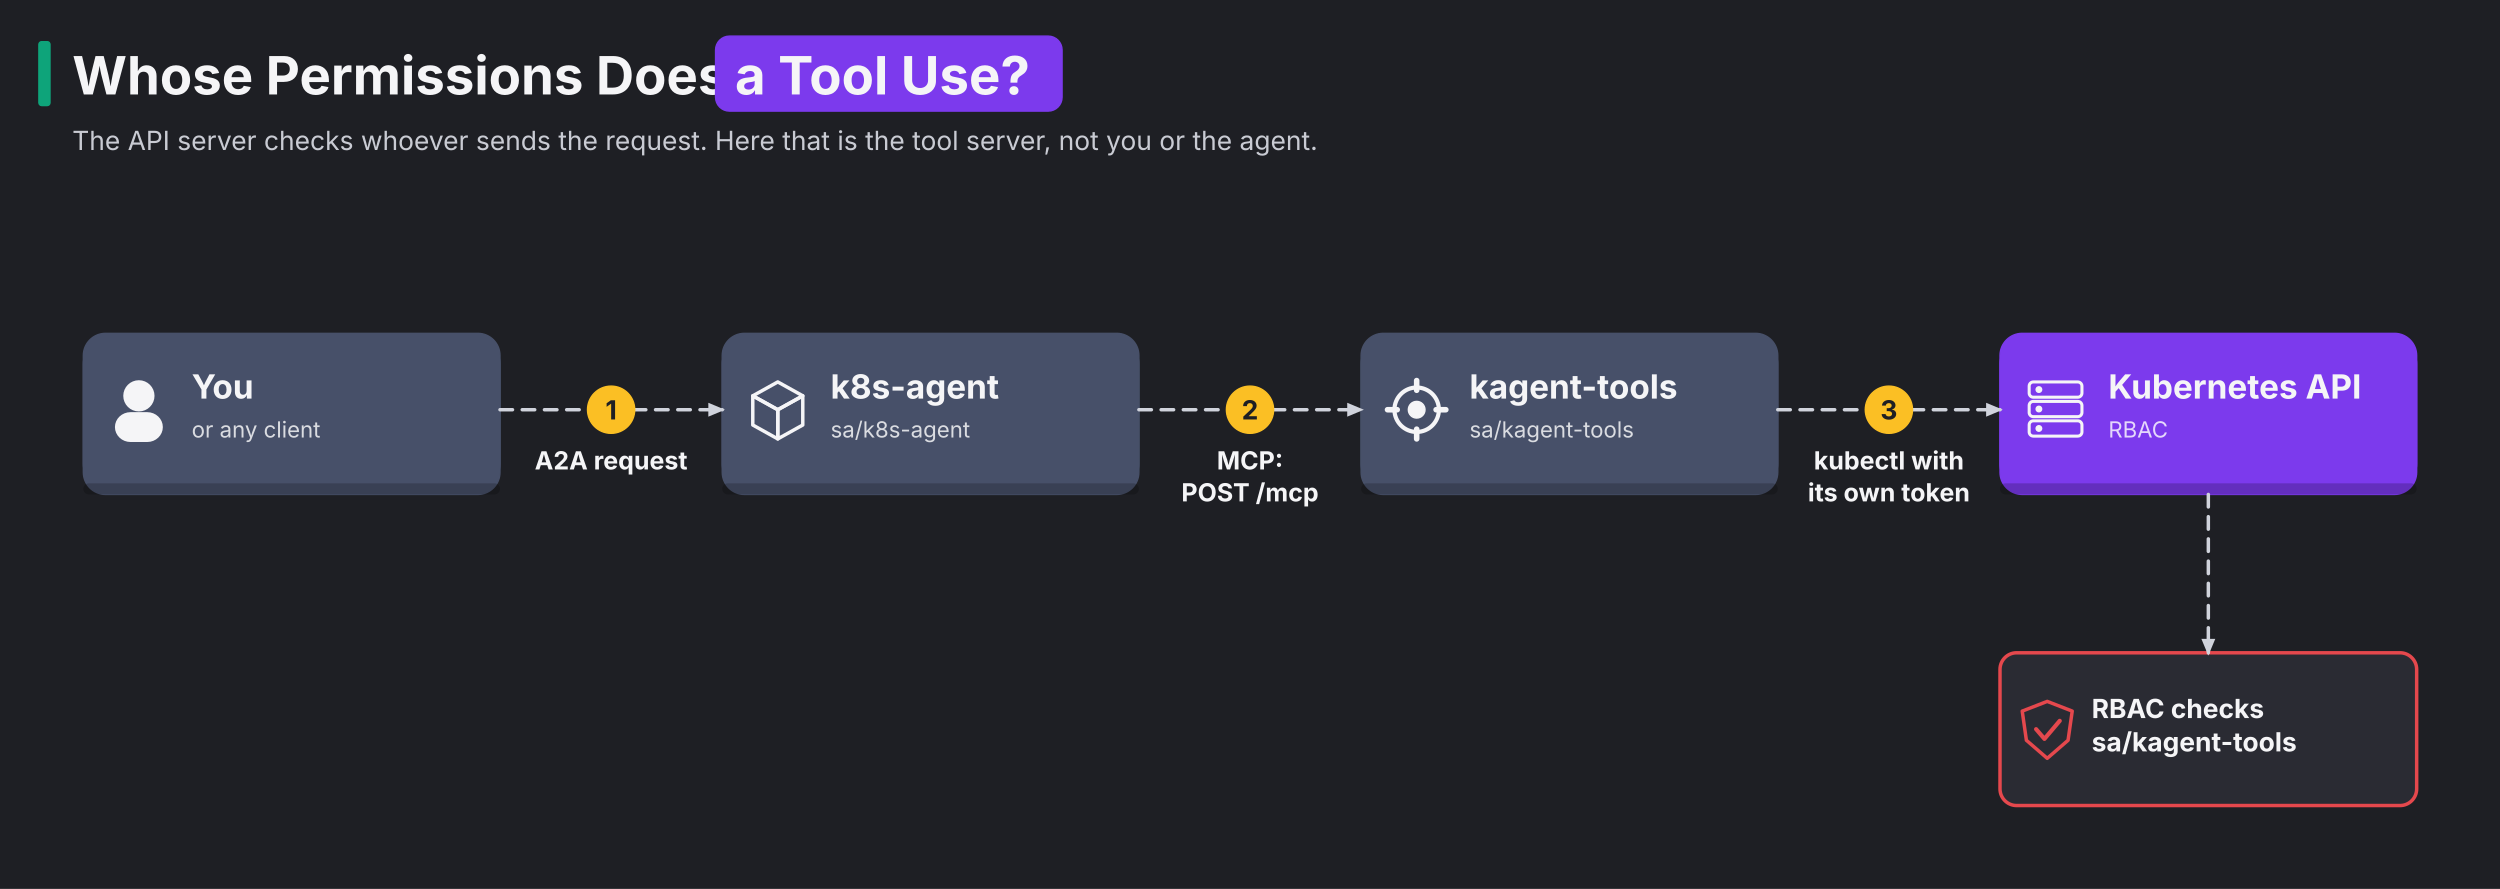
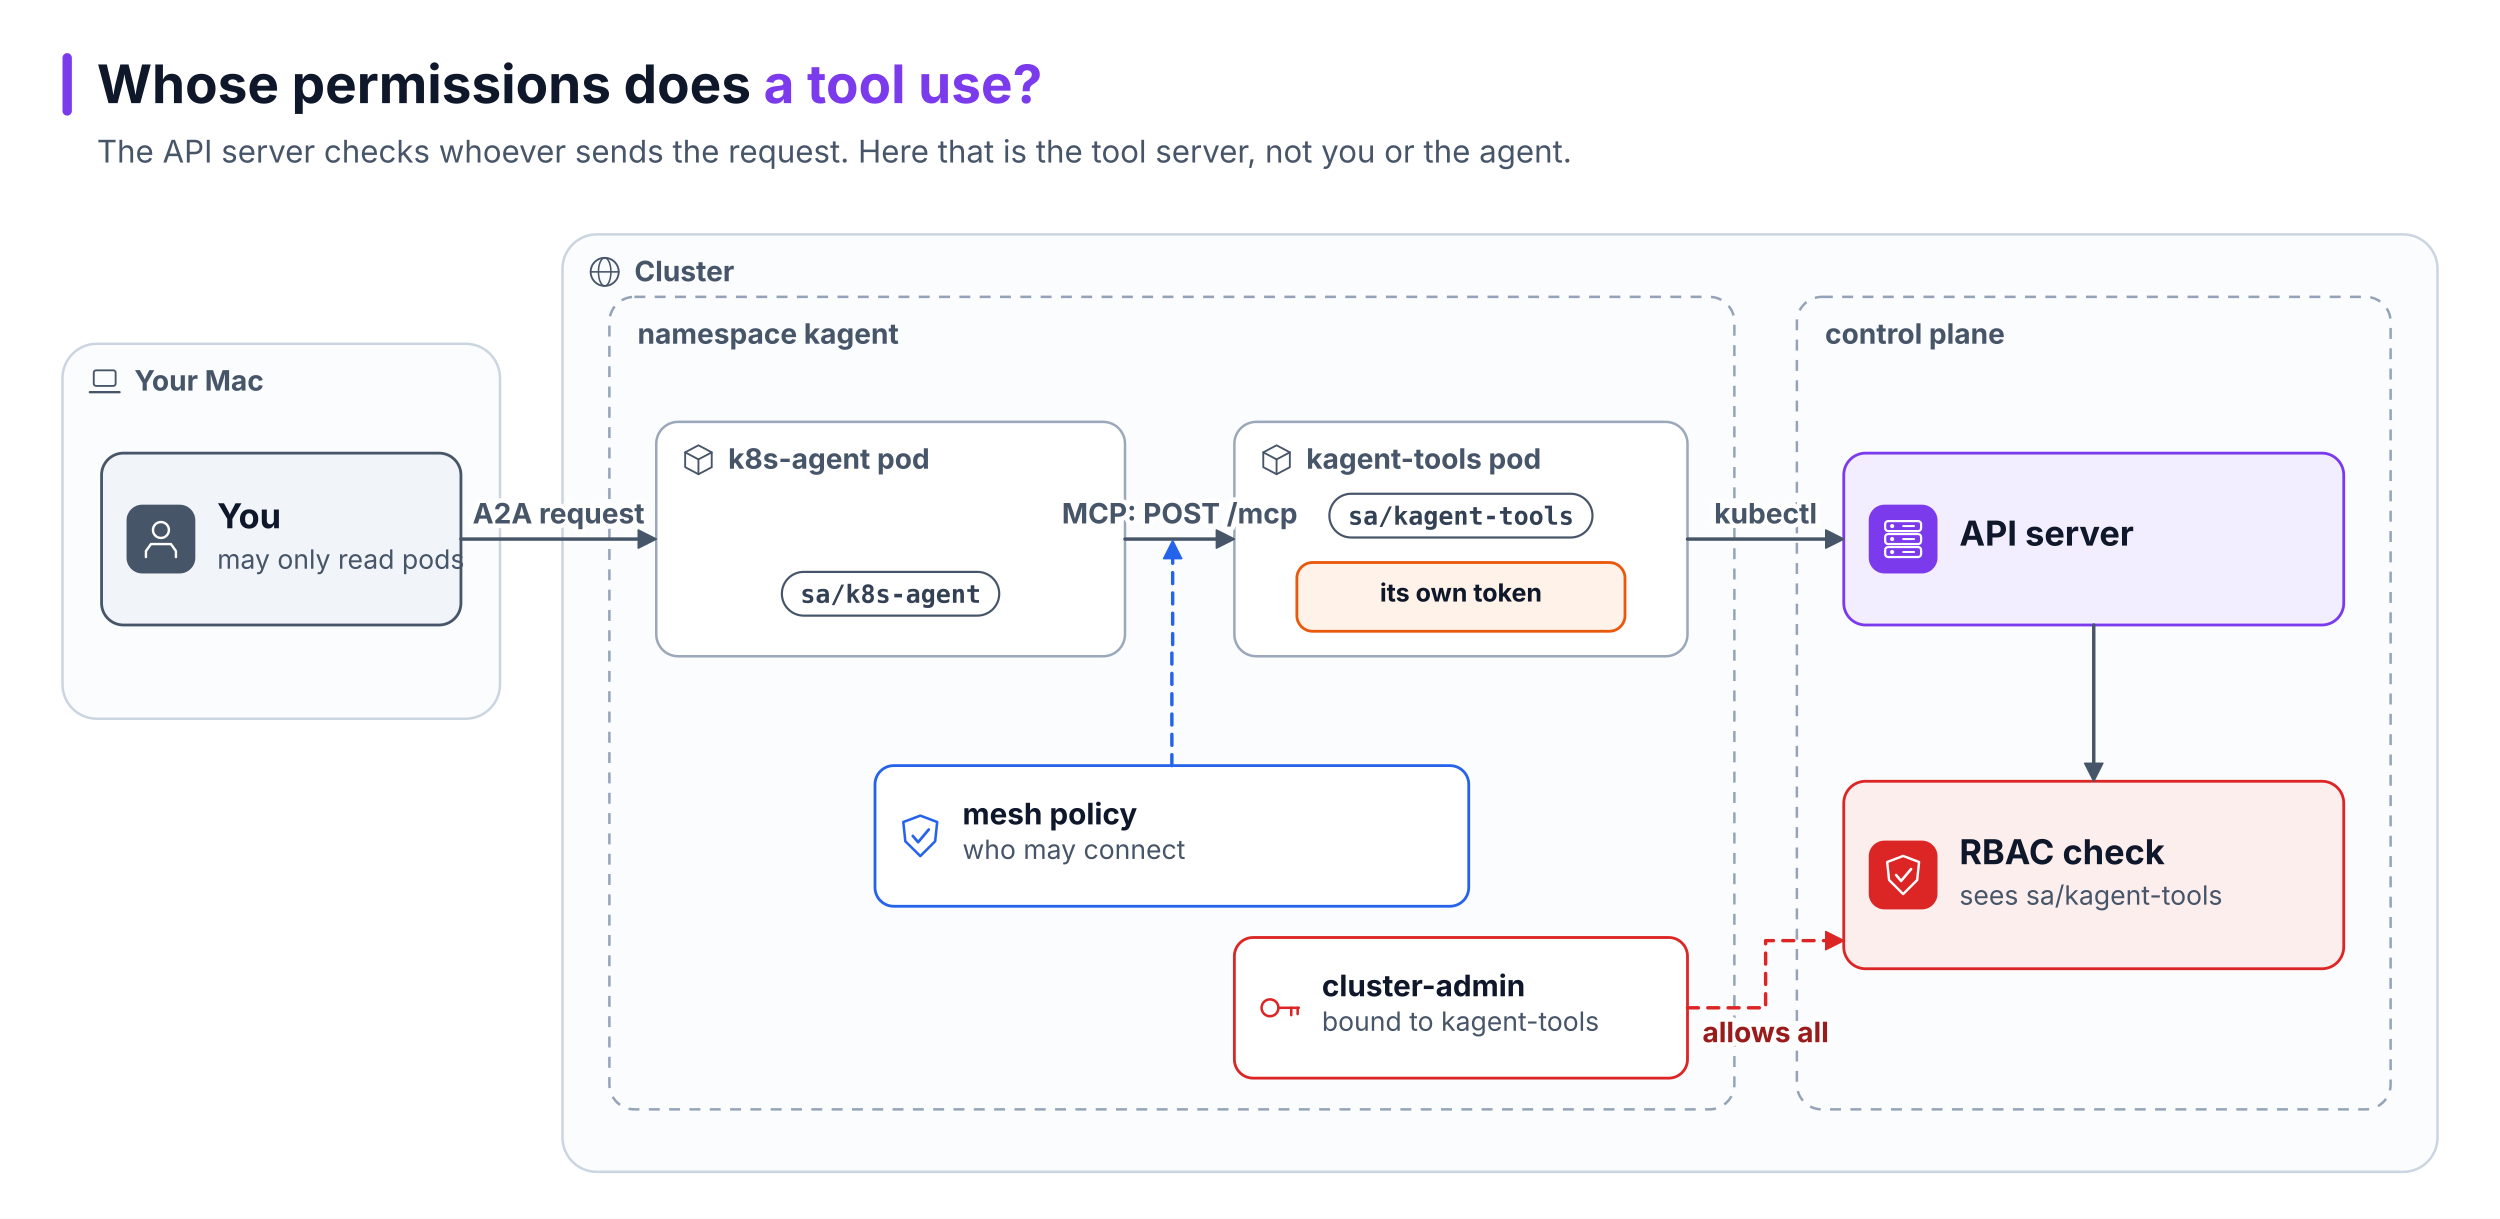
- <svg xmlns="http://www.w3.org/2000/svg" width="1800" height="640" viewBox="0 0 1800 640" font-family="Inter, -apple-system, 'Segoe UI', Helvetica, Arial, sans-serif">
-   <rect width="1800" height="640" fill="#1e1f24" />
-   <defs>
-     <marker id="h" markerWidth="12" markerHeight="10" refX="10" refY="5" orient="auto" markerUnits="userSpaceOnUse">
-       <path d="M0,0 L12,5 L0,10 z" fill="#d0d3dc" />
-     </marker>
-   </defs>
-   <rect x="28.0" y="30.0" width="8.0" height="46.0" rx="2" fill="#0ea47a" stroke="#0ea47a" stroke-width="1" />
-   <text x="52.0" y="68.0" font-size="38" fill="#f5f5f7" font-weight="700" text-anchor="start">Whose Permissions Does</text>
-   <rect x="515.2" y="26.0" width="249.5" height="54.0" rx="10" fill="#7c3aed" stroke="#7c3aed" stroke-width="1" />
-   <text x="529.2" y="68.0" font-size="38" fill="#f5f5f7" font-weight="700" text-anchor="start">a Tool Use?</text>
-   <text x="52.0" y="108.0" font-size="19" fill="#c9cbd3" text-anchor="start">The API server checks whoever sends the request. Here that is the tool server, not you or the agent.</text>
-   <rect x="60.0" y="246.0" width="300.0" height="110.0" rx="16" fill="#475069" stroke="#475069" stroke-width="1" />
-   <rect x="60.0" y="240.0" width="300.0" height="110.0" rx="16" fill="#475069" stroke="#475069" stroke-width="1" />
-   <rect x="60.0" y="348.0" width="300.0" height="8.0" rx="4" fill="#00000033" stroke="#00000033" stroke-width="0" />
-   <ellipse cx="100.0" cy="285.0" rx="10" ry="10" fill="#f5f5f7" stroke="#f5f5f7" stroke-width="2.5" />
-   <rect x="84.0" y="298.0" width="32.0" height="19.0" rx="10" fill="#f5f5f7" stroke="#f5f5f7" stroke-width="2.5" />
-   <text x="138.0" y="287.0" font-size="24" fill="#f5f5f7" font-weight="700" text-anchor="start">You</text>
-   <text x="138.0" y="315.0" font-size="16" fill="#ffffffcc" text-anchor="start">or any client</text>
-   <rect x="520.0" y="246.0" width="300.0" height="110.0" rx="16" fill="#475069" stroke="#475069" stroke-width="1" />
-   <rect x="520.0" y="240.0" width="300.0" height="110.0" rx="16" fill="#475069" stroke="#475069" stroke-width="1" />
-   <rect x="520.0" y="348.0" width="300.0" height="8.0" rx="4" fill="#00000033" stroke="#00000033" stroke-width="0" />
-   <polygon points="560.0,275.0 578.0,285.0 560.0,295.0 542.0,285.0" fill="none" stroke="#f5f5f7" stroke-width="2.5" stroke-linejoin="round" />
-   <polygon points="542.0,285.0 560.0,295.0 560.0,316.0 542.0,306.0" fill="none" stroke="#f5f5f7" stroke-width="2.5" stroke-linejoin="round" />
-   <polygon points="578.0,285.0 560.0,295.0 560.0,316.0 578.0,306.0" fill="none" stroke="#f5f5f7" stroke-width="2.5" stroke-linejoin="round" />
-   <text x="598.0" y="287.0" font-size="24" fill="#f5f5f7" font-weight="700" text-anchor="start">k8s-agent</text>
-   <text x="598.0" y="315.0" font-size="16" fill="#ffffffcc" text-anchor="start">sa/k8s-agent</text>
-   <rect x="980.0" y="246.0" width="300.0" height="110.0" rx="16" fill="#475069" stroke="#475069" stroke-width="1" />
-   <rect x="980.0" y="240.0" width="300.0" height="110.0" rx="16" fill="#475069" stroke="#475069" stroke-width="1" />
-   <rect x="980.0" y="348.0" width="300.0" height="8.0" rx="4" fill="#00000033" stroke="#00000033" stroke-width="0" />
-   <ellipse cx="1020.0" cy="295.0" rx="16" ry="16" fill="none" stroke="#f5f5f7" stroke-width="3" />
-   <ellipse cx="1020.0" cy="295.0" rx="6" ry="6" fill="#f5f5f7" stroke="#f5f5f7" stroke-width="1" />
-   <polyline points="1020.0,274.0 1020.0,281.0" fill="none" stroke="#f5f5f7" stroke-width="4" stroke-linecap="round" stroke-linejoin="round" />
-   <polyline points="1020.0,309.0 1020.0,316.0" fill="none" stroke="#f5f5f7" stroke-width="4" stroke-linecap="round" stroke-linejoin="round" />
-   <polyline points="999.0,295.0 1006.0,295.0" fill="none" stroke="#f5f5f7" stroke-width="4" stroke-linecap="round" stroke-linejoin="round" />
-   <polyline points="1034.0,295.0 1041.0,295.0" fill="none" stroke="#f5f5f7" stroke-width="4" stroke-linecap="round" stroke-linejoin="round" />
-   <text x="1058.0" y="287.0" font-size="24" fill="#f5f5f7" font-weight="700" text-anchor="start">kagent-tools</text>
-   <text x="1058.0" y="315.0" font-size="16" fill="#ffffffcc" text-anchor="start">sa/kagent-tools</text>
-   <rect x="1440.0" y="246.0" width="300.0" height="110.0" rx="16" fill="#7c3aed" stroke="#7c3aed" stroke-width="1" />
-   <rect x="1440.0" y="240.0" width="300.0" height="110.0" rx="16" fill="#7c3aed" stroke="#7c3aed" stroke-width="1" />
-   <rect x="1440.0" y="348.0" width="300.0" height="8.0" rx="4" fill="#00000033" stroke="#00000033" stroke-width="0" />
-   <rect x="1461.0" y="275.0" width="38.0" height="11.0" rx="3" fill="none" stroke="#f5f5f7" stroke-width="2.2" />
-   <ellipse cx="1468.0" cy="280.5" rx="2" ry="2" fill="#f5f5f7" stroke="#f5f5f7" stroke-width="1" />
-   <rect x="1461.0" y="289.0" width="38.0" height="11.0" rx="3" fill="none" stroke="#f5f5f7" stroke-width="2.2" />
-   <ellipse cx="1468.0" cy="294.5" rx="2" ry="2" fill="#f5f5f7" stroke="#f5f5f7" stroke-width="1" />
-   <rect x="1461.0" y="303.0" width="38.0" height="11.0" rx="3" fill="none" stroke="#f5f5f7" stroke-width="2.2" />
-   <ellipse cx="1468.0" cy="308.5" rx="2" ry="2" fill="#f5f5f7" stroke="#f5f5f7" stroke-width="1" />
-   <text x="1518.0" y="287.0" font-size="24" fill="#f5f5f7" font-weight="700" text-anchor="start">Kubernetes API</text>
-   <text x="1518.0" y="315.0" font-size="16" fill="#ffffffcc" text-anchor="start">RBAC</text>
-   <polyline points="360.0,295.0 520.0,295.0" fill="none" stroke="#d0d3dc" stroke-width="2.5" stroke-linecap="round" stroke-linejoin="round" stroke-dasharray="9 7" marker-end="url(#h)" />
-   <ellipse cx="440.0" cy="295.0" rx="17" ry="17" fill="#fbbf24" stroke="#fbbf24" stroke-width="1" />
-   <text x="440.0" y="302.0" font-size="19" fill="#1e1f24" font-weight="700" text-anchor="middle">1</text>
-   <text x="440.0" y="338.0" font-size="18" fill="#f5f5f7" font-weight="700" text-anchor="middle">A2A request</text>
-   <polyline points="820.0,295.0 980.0,295.0" fill="none" stroke="#d0d3dc" stroke-width="2.5" stroke-linecap="round" stroke-linejoin="round" stroke-dasharray="9 7" marker-end="url(#h)" />
-   <ellipse cx="900.0" cy="295.0" rx="17" ry="17" fill="#fbbf24" stroke="#fbbf24" stroke-width="1" />
-   <text x="900.0" y="302.0" font-size="19" fill="#1e1f24" font-weight="700" text-anchor="middle">2</text>
-   <text x="900.0" y="338.0" font-size="18" fill="#f5f5f7" font-weight="700" text-anchor="middle">MCP:</text>
-   <text x="900.0" y="361.0" font-size="18" fill="#f5f5f7" font-weight="700" text-anchor="middle">POST /mcp</text>
-   <polyline points="1280.0,295.0 1440.0,295.0" fill="none" stroke="#d0d3dc" stroke-width="2.5" stroke-linecap="round" stroke-linejoin="round" stroke-dasharray="9 7" marker-end="url(#h)" />
-   <ellipse cx="1360.0" cy="295.0" rx="17" ry="17" fill="#fbbf24" stroke="#fbbf24" stroke-width="1" />
-   <text x="1360.0" y="302.0" font-size="19" fill="#1e1f24" font-weight="700" text-anchor="middle">3</text>
-   <text x="1360.0" y="338.0" font-size="18" fill="#f5f5f7" font-weight="700" text-anchor="middle">kubectl with</text>
-   <text x="1360.0" y="361.0" font-size="18" fill="#f5f5f7" font-weight="700" text-anchor="middle">its own token</text>
-   <rect x="1440.0" y="470.0" width="300.0" height="110.0" rx="12" fill="#2a2b33" stroke="#e5484d" stroke-width="2.5" />
-   <polygon points="1474.0,505.0 1492.0,512.0 1489.0,533.0 1474.0,546.0 1459.0,533.0 1456.0,512.0" fill="none" stroke="#e5484d" stroke-width="2.5" stroke-linejoin="round" />
-   <polyline points="1466.0,525.0 1472.0,532.0 1483.0,519.0" fill="none" stroke="#e5484d" stroke-width="3" stroke-linecap="round" stroke-linejoin="round" />
-   <text x="1506.0" y="517.0" font-size="19" fill="#f5f5f7" font-weight="700" text-anchor="start">RBAC checks</text>
-   <text x="1506.0" y="541.0" font-size="19" fill="#f5f5f7" font-weight="700" text-anchor="start">sa/kagent-tools</text>
-   <polyline points="1590.0,356.0 1590.0,470.0" fill="none" stroke="#d0d3dc" stroke-width="2.5" stroke-linecap="round" stroke-linejoin="round" stroke-dasharray="9 7" marker-end="url(#h)" />
+ <svg xmlns="http://www.w3.org/2000/svg" width="1600" height="780" viewBox="0 0 1600 780" font-family="Inter, -apple-system, 'Segoe UI', Helvetica, Arial, sans-serif">
+   <rect width="1600" height="780" fill="#ffffff" />
+   <rect x="40.0" y="34.0" width="6.0" height="40.0" rx="3.0" fill="#7c3aed" stroke="none" />
+   <text x="62" y="66" font-size="34" font-weight="700" fill="#0f172a">Whose permissions does <tspan fill="#7c3aed">a tool use?</tspan>
+   </text>
+   <text x="62.0" y="104.0" font-size="20.0" fill="#475569" text-anchor="start">The API server checks whoever sends the request. Here that is the tool server, not you or the agent.</text>
+   <rect x="40.0" y="220.0" width="280.0" height="240.0" rx="22.0" fill="#fbfcfe" stroke="#cbd5e1" stroke-width="1.6" />
+   <rect x="60.0" y="237.0" width="14.0" height="10.0" rx="1.5" fill="none" stroke="#475569" stroke-width="1.2" />
+   <polyline points="57.5,251.0 76.5,251.0" fill="none" stroke="#475569" stroke-width="1.50" stroke-linecap="round" stroke-linejoin="round" />
+   <text x="86.0" y="250.0" font-size="18.0" fill="#475569" font-weight="700" text-anchor="start">Your Mac</text>
+   <rect x="65.0" y="290.0" width="230.0" height="110.0" rx="14.0" fill="#f1f4f8" stroke="#475569" stroke-width="1.8" />
+   <rect x="81.0" y="323.0" width="44.0" height="44.0" rx="10.0" fill="#475569" stroke="none" />
+   <ellipse cx="103.0" cy="339.2" rx="5.1" ry="5.1" fill="none" stroke="#ffffff" stroke-width="1.54" />
+   <polyline points="93.4,356.5 93.4,352.7 96.6,348.2 109.4,348.2 112.6,352.7 112.6,356.5" fill="none" stroke="#ffffff" stroke-width="1.54" stroke-linecap="round" stroke-linejoin="round" />
+   <text x="139.0" y="338.1" font-size="22.0" fill="#0f172a" font-weight="700" text-anchor="start">You</text>
+   <text x="139.0" y="364.0" font-size="17.0" fill="#475569" text-anchor="start">may only read pods</text>
+   <rect x="360.0" y="150.0" width="1200.0" height="600.0" rx="22.0" fill="#fbfcfe" stroke="#cbd5e1" stroke-width="1.6" />
+   <ellipse cx="387.0" cy="174.0" rx="9.0" ry="9.0" fill="none" stroke="#475569" stroke-width="1.20" />
+   <ellipse cx="387.0" cy="174.0" rx="4.0" ry="9.0" fill="none" stroke="#475569" stroke-width="1.00" />
+   <polyline points="378.0,174.0 396.0,174.0" fill="none" stroke="#475569" stroke-width="1.00" stroke-linecap="round" stroke-linejoin="round" />
+   <text x="406.0" y="180.0" font-size="18.0" fill="#475569" font-weight="700" text-anchor="start">Cluster</text>
+   <rect x="390.0" y="190.0" width="720.0" height="520.0" rx="16.0" fill="none" stroke="#94a3b8" stroke-width="1.6" stroke-dasharray="7 6" />
+   <text x="408.0" y="220.0" font-size="18.0" fill="#475569" font-weight="700" text-anchor="start">namespace kagent</text>
+   <rect x="420.0" y="270.0" width="300.0" height="150.0" rx="14.0" fill="#ffffff" stroke="#9aa8ba" stroke-width="1.6" />
+   <polygon points="447.0,285.0 455.5,289.5 455.5,299.0 447.0,303.5 438.5,299.0 438.5,289.5" fill="none" stroke="#475569" stroke-width="1.20" stroke-linejoin="round" />
+   <polyline points="438.5,289.5 447.0,294.0 455.5,289.5" fill="none" stroke="#475569" stroke-width="1.20" stroke-linecap="round" stroke-linejoin="round" />
+   <polyline points="447.0,294.0 447.0,303.5" fill="none" stroke="#475569" stroke-width="1.20" stroke-linecap="round" stroke-linejoin="round" />
+   <text x="466.0" y="300.0" font-size="18.0" fill="#475569" font-weight="700" text-anchor="start">k8s-agent pod</text>
+   <rect x="500.4" y="366.0" width="139.1" height="28.0" rx="14.0" fill="#ffffff" stroke="#475569" stroke-width="1.4" />
+   <text x="570.0" y="385.8" font-size="16.0" fill="#334155" font-weight="700" font-family="'SF Mono', Menlo, Consolas, monospace" text-anchor="middle">sa/k8s-agent</text>
+   <rect x="790.0" y="270.0" width="290.0" height="150.0" rx="14.0" fill="#ffffff" stroke="#9aa8ba" stroke-width="1.6" />
+   <polygon points="817.0,285.0 825.5,289.5 825.5,299.0 817.0,303.5 808.5,299.0 808.5,289.5" fill="none" stroke="#475569" stroke-width="1.20" stroke-linejoin="round" />
+   <polyline points="808.5,289.5 817.0,294.0 825.5,289.5" fill="none" stroke="#475569" stroke-width="1.20" stroke-linecap="round" stroke-linejoin="round" />
+   <polyline points="817.0,294.0 817.0,303.5" fill="none" stroke="#475569" stroke-width="1.20" stroke-linecap="round" stroke-linejoin="round" />
+   <text x="836.0" y="300.0" font-size="18.0" fill="#475569" font-weight="700" text-anchor="start">kagent-tools pod</text>
+   <rect x="850.8" y="316.0" width="168.4" height="28.0" rx="14.0" fill="#ffffff" stroke="#475569" stroke-width="1.4" />
+   <text x="935.0" y="335.8" font-size="16.0" fill="#334155" font-weight="700" font-family="'SF Mono', Menlo, Consolas, monospace" text-anchor="middle">sa/kagent-tools</text>
+   <rect x="830.0" y="360.0" width="210.0" height="44.0" rx="10.0" fill="#fff2e8" stroke="#ea580c" stroke-width="1.8" />
+   <text x="935.0" y="385.0" font-size="16.0" fill="#0f172a" font-weight="700" text-anchor="middle">its own token</text>
+   <rect x="560.0" y="490.0" width="380.0" height="90.0" rx="12.0" fill="#ffffff" stroke="#2563eb" stroke-width="1.8" />
+   <polygon points="589.0,522.0 599.8,526.1 598.5,538.4 589.0,547.9 579.4,538.4 578.1,526.1" fill="none" stroke="#2563eb" stroke-width="1.63" stroke-linejoin="round" />
+   <polyline points="584.2,535.0 587.6,539.0 594.4,530.9" fill="none" stroke="#2563eb" stroke-width="1.77" stroke-linecap="round" stroke-linejoin="round" />
+   <text x="616.0" y="527.6" font-size="19.0" fill="#0f172a" font-weight="700" text-anchor="start">mesh policy</text>
+   <text x="616.0" y="549.7" font-size="17.0" fill="#475569" text-anchor="start">who may connect</text>
+   <rect x="790.0" y="600.0" width="290.0" height="90.0" rx="12.0" fill="#ffffff" stroke="#dc2626" stroke-width="1.8" />
+   <ellipse cx="812.8" cy="645.0" rx="5.4" ry="5.4" fill="none" stroke="#dc2626" stroke-width="1.63" />
+   <polyline points="818.3,645.0 831.2,645.0" fill="none" stroke="#dc2626" stroke-width="1.63" stroke-linecap="round" stroke-linejoin="round" />
+   <polyline points="826.4,645.0 826.4,649.7" fill="none" stroke="#dc2626" stroke-width="1.63" stroke-linecap="round" stroke-linejoin="round" />
+   <polyline points="830.5,645.0 830.5,649.0" fill="none" stroke="#dc2626" stroke-width="1.63" stroke-linecap="round" stroke-linejoin="round" />
+   <text x="846.0" y="637.6" font-size="19.0" fill="#0f172a" font-weight="700" text-anchor="start">cluster-admin</text>
+   <text x="846.0" y="659.7" font-size="17.0" fill="#475569" text-anchor="start">bound to kagent-tools</text>
+   <rect x="1150.0" y="190.0" width="380.0" height="520.0" rx="16.0" fill="none" stroke="#94a3b8" stroke-width="1.6" stroke-dasharray="7 6" />
+   <text x="1168.0" y="220.0" font-size="18.0" fill="#475569" font-weight="700" text-anchor="start">control plane</text>
+   <rect x="1180.0" y="290.0" width="320.0" height="110.0" rx="14.0" fill="#f2edff" stroke="#7c3aed" stroke-width="1.8" />
+   <rect x="1196.0" y="323.0" width="44.0" height="44.0" rx="10.0" fill="#7c3aed" stroke="none" />
+   <rect x="1206.5" y="333.5" width="23.0" height="6.4" rx="1.9" fill="none" stroke="#ffffff" stroke-width="1.408" />
+   <ellipse cx="1211.0" cy="336.7" rx="1.0" ry="1.0" fill="#ffffff" stroke="#ffffff" stroke-width="0.64" />
+   <polyline points="1218.0,336.7 1225.0,336.7" fill="none" stroke="#ffffff" stroke-width="1.28" stroke-linecap="round" stroke-linejoin="round" />
+   <rect x="1206.5" y="341.8" width="23.0" height="6.4" rx="1.9" fill="none" stroke="#ffffff" stroke-width="1.408" />
+   <ellipse cx="1211.0" cy="345.0" rx="1.0" ry="1.0" fill="#ffffff" stroke="#ffffff" stroke-width="0.64" />
+   <polyline points="1218.0,345.0 1225.0,345.0" fill="none" stroke="#ffffff" stroke-width="1.28" stroke-linecap="round" stroke-linejoin="round" />
+   <rect x="1206.5" y="350.1" width="23.0" height="6.4" rx="1.9" fill="none" stroke="#ffffff" stroke-width="1.408" />
+   <ellipse cx="1211.0" cy="353.3" rx="1.0" ry="1.0" fill="#ffffff" stroke="#ffffff" stroke-width="0.64" />
+   <polyline points="1218.0,353.3 1225.0,353.3" fill="none" stroke="#ffffff" stroke-width="1.28" stroke-linecap="round" stroke-linejoin="round" />
+   <text x="1254.0" y="349.2" font-size="22.0" fill="#0f172a" font-weight="700" text-anchor="start">API server</text>
+   <rect x="1180.0" y="500.0" width="320.0" height="120.0" rx="14.0" fill="#fdeeee" stroke="#dc2626" stroke-width="1.8" />
+   <rect x="1196.0" y="538.0" width="44.0" height="44.0" rx="10.0" fill="#dc2626" stroke="none" />
+   <polygon points="1218.0,547.8 1228.2,551.7 1227.0,563.2 1218.0,572.2 1209.0,563.2 1207.8,551.7" fill="none" stroke="#ffffff" stroke-width="1.54" stroke-linejoin="round" />
+   <polyline points="1213.5,560.0 1216.7,563.8 1223.1,556.2" fill="none" stroke="#ffffff" stroke-width="1.66" stroke-linecap="round" stroke-linejoin="round" />
+   <text x="1254.0" y="553.1" font-size="22.0" fill="#0f172a" font-weight="700" text-anchor="start">RBAC check</text>
+   <text x="1254.0" y="579.0" font-size="17.0" fill="#475569" text-anchor="start">sees sa/kagent-tools</text>
+   <polyline points="295.0,345.0 410.5,345.0" fill="none" stroke="#475569" stroke-width="2.20" stroke-linecap="round" stroke-linejoin="round" />
+   <polygon points="420.0,345.0 408.5,350.8 408.5,339.2" fill="#475569" stroke="#475569" stroke-width="1" stroke-linejoin="round" />
+   <text x="357.5" y="335.0" font-size="18.0" fill="#475569" font-weight="700" stroke="#ffffff" stroke-width="6" stroke-linejoin="round" paint-order="stroke" text-anchor="middle">A2A request</text>
+   <polyline points="720.0,345.0 780.5,345.0" fill="none" stroke="#475569" stroke-width="2.20" stroke-linecap="round" stroke-linejoin="round" />
+   <polygon points="790.0,345.0 778.5,350.8 778.5,339.2" fill="#475569" stroke="#475569" stroke-width="1" stroke-linejoin="round" />
+   <text x="755.0" y="335.0" font-size="18.0" fill="#475569" font-weight="700" stroke="#ffffff" stroke-width="6" stroke-linejoin="round" paint-order="stroke" text-anchor="middle">MCP: POST /mcp</text>
+   <polyline points="750.0,490.0 750.0,418.0 750.5,418.0 750.5,355.5" fill="none" stroke="#2563eb" stroke-width="2.20" stroke-linecap="round" stroke-linejoin="round" stroke-dasharray="7 6" />
+   <polygon points="750.5,346.0 756.3,357.5 744.7,357.5" fill="#2563eb" stroke="#2563eb" stroke-width="1" stroke-linejoin="round" />
+   <polyline points="1080.0,345.0 1170.5,345.0" fill="none" stroke="#475569" stroke-width="2.20" stroke-linecap="round" stroke-linejoin="round" />
+   <polygon points="1180.0,345.0 1168.5,350.8 1168.5,339.2" fill="#475569" stroke="#475569" stroke-width="1" stroke-linejoin="round" />
+   <text x="1130.0" y="335.0" font-size="18.0" fill="#475569" font-weight="700" stroke="#ffffff" stroke-width="6" stroke-linejoin="round" paint-order="stroke" text-anchor="middle">kubectl</text>
+   <polyline points="1340.0,400.0 1340.0,490.5" fill="none" stroke="#475569" stroke-width="2.20" stroke-linecap="round" stroke-linejoin="round" />
+   <polygon points="1340.0,500.0 1334.2,488.5 1345.8,488.5" fill="#475569" stroke="#475569" stroke-width="1" stroke-linejoin="round" />
+   <polyline points="1080.0,645.0 1130.0,645.0 1130.0,602.0 1170.5,602.0" fill="none" stroke="#dc2626" stroke-width="2.20" stroke-linecap="round" stroke-linejoin="round" stroke-dasharray="7 6" />
+   <polygon points="1180.0,602.0 1168.5,607.8 1168.5,596.2" fill="#dc2626" stroke="#dc2626" stroke-width="1" stroke-linejoin="round" />
+   <text x="1130.0" y="667.0" font-size="18.0" fill="#991b1b" font-weight="700" stroke="#ffffff" stroke-width="6" stroke-linejoin="round" paint-order="stroke" text-anchor="middle">allows all</text>
</svg>
